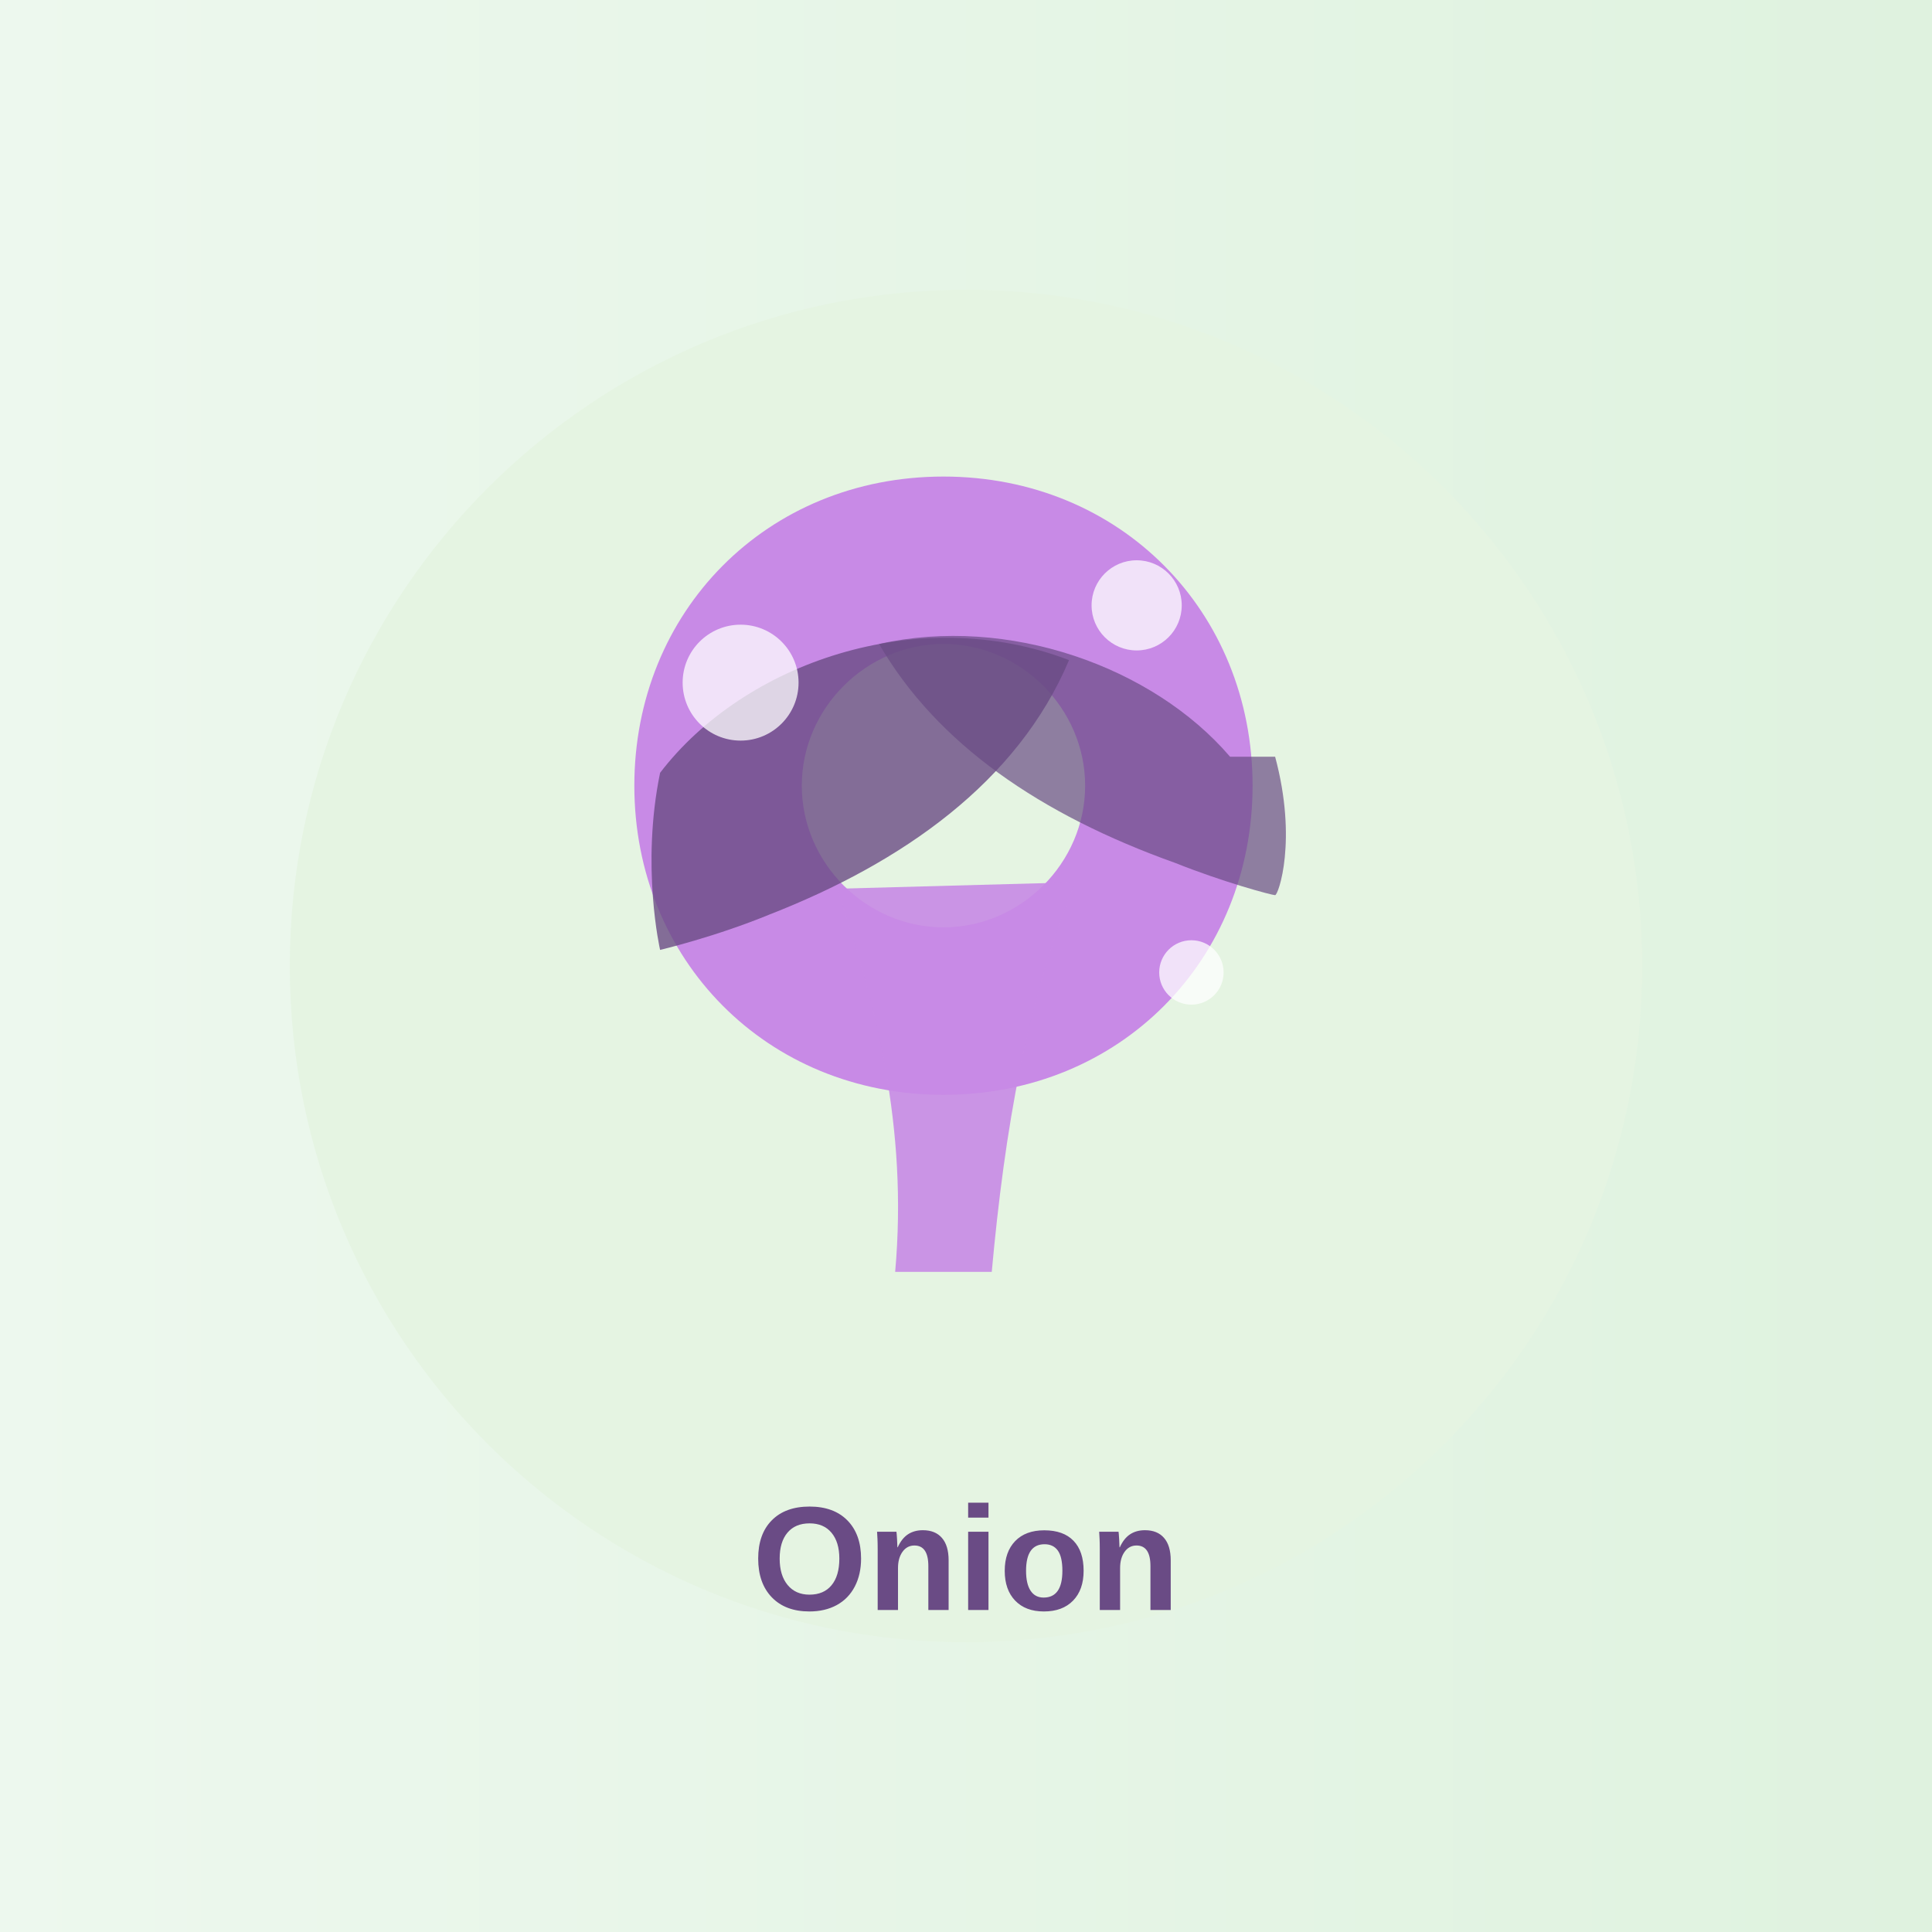
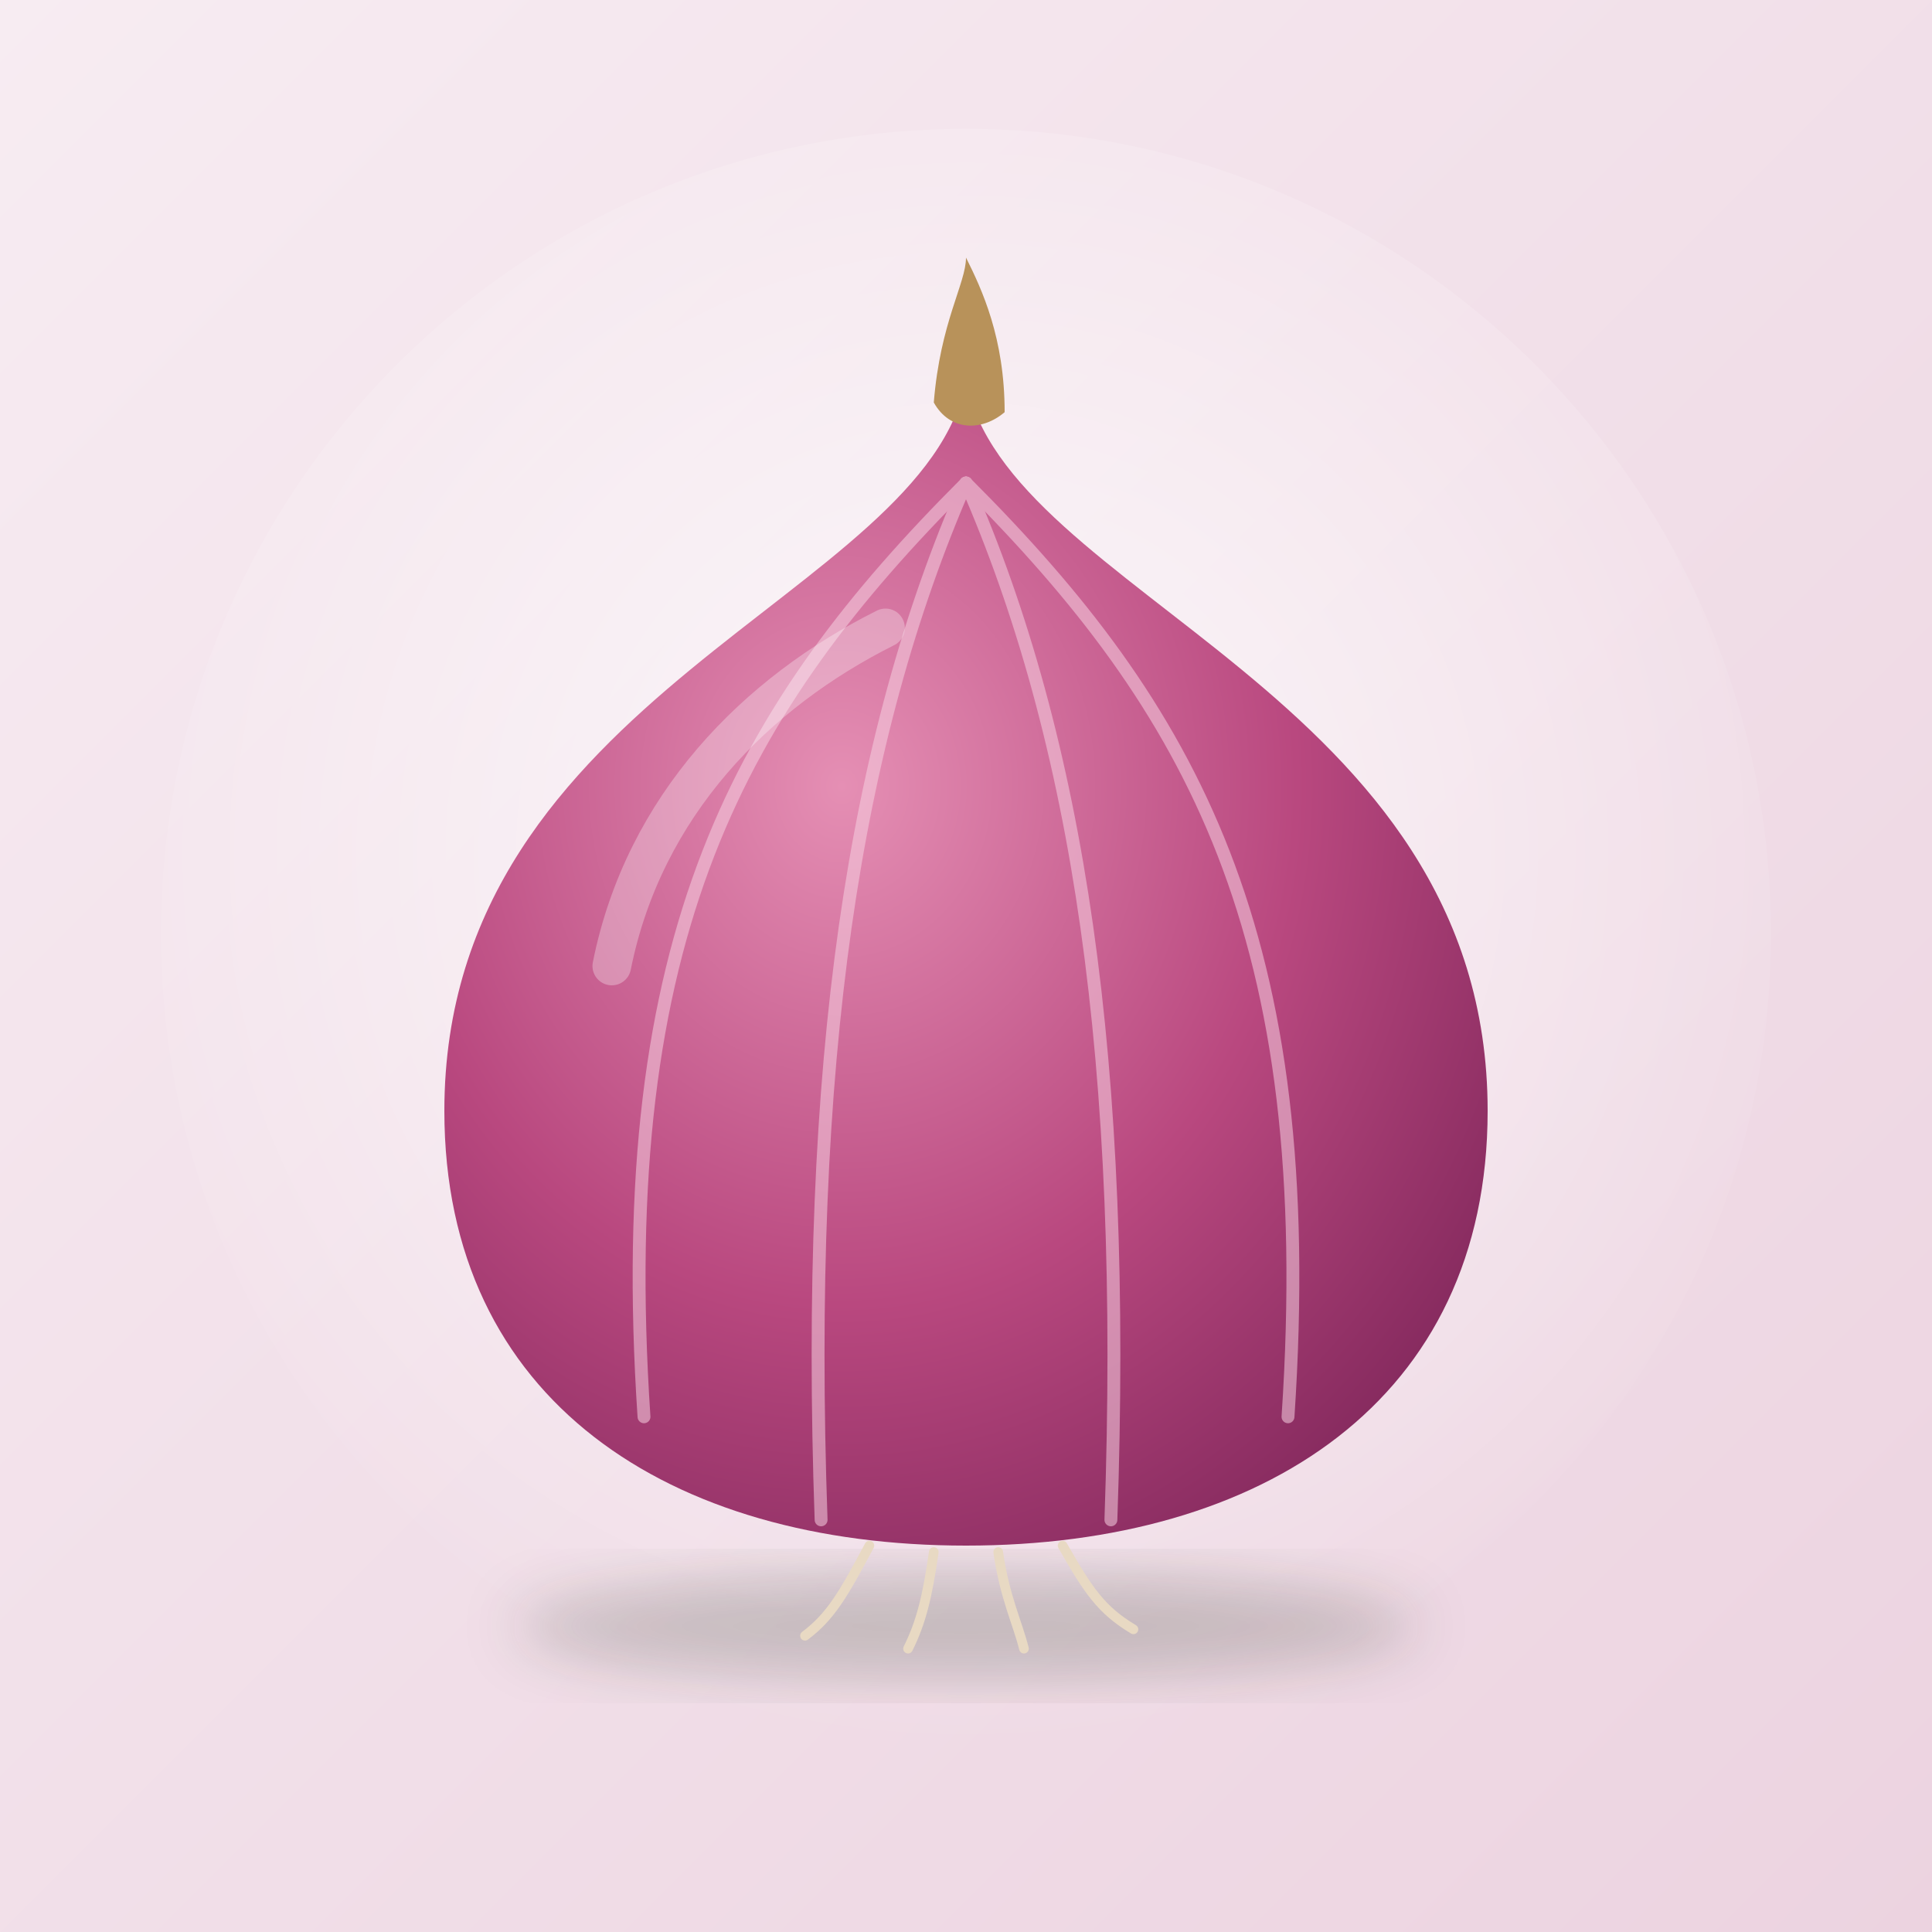
<svg xmlns="http://www.w3.org/2000/svg" width="600" height="600" viewBox="0 0 600 600" role="img" aria-label="Onion">
  <defs>
-     <linearGradient id="bg" x1="0" x2="1">
-       <stop offset="0%" stop-color="#edf8ee" />
-       <stop offset="100%" stop-color="#dff2df" />
+     <linearGradient id="bg" x1="0" y1="0" x2="1" y2="1">
+       <stop offset="0" stop-color="#f7ecf2" />
+       <stop offset="1" stop-color="#ecd3e0" />
    </linearGradient>
+     <radialGradient id="glow" cx="0.5" cy="0.45" r="0.55">
+       <stop offset="0" stop-color="#ffffff" stop-opacity="0.75" />
+       <stop offset="1" stop-color="#ffffff" stop-opacity="0" />
+     </radialGradient>
+     <filter id="soft" x="-20%" y="-20%" width="140%" height="140%">
+       <feGaussianBlur stdDeviation="9" />
+     </filter>
+     <radialGradient id="o" cx=".38" cy=".35" r=".8">
+       <stop offset="0" stop-color="#e58fb4" />
+       <stop offset=".55" stop-color="#b9487f" />
+       <stop offset="1" stop-color="#7d2559" />
+     </radialGradient>
  </defs>
  <rect width="600" height="600" fill="url(#bg)" />
-   <circle cx="300" cy="300" r="210" fill="#e5f4e2" />
-   <g fill="#c88ae6">
-     <path d="M293 148c-55 0-96 42-96 96s41 96 96 96 96-42 96-96-41-96-96-96zm0 52c24 0 44 20 44 44s-20 44-44 44-44-20-44-44 20-44 44-44z" />
-     <path d="M260 276c12 36 22 74 18 119h30c4-44 11-85 26-121l-74 2z" opacity="0.9" />
-     <path d="M205 240c26-34 80-53 127-35-16 38-52 63-93 79-17 7-34 11-34 11s-6-26 0-55z" fill="#6a4b85" opacity="0.8" />
-     <path d="M382 235c-24-28-69-44-109-35 18 31 50 53 92 68 15 6 30 10 31 10s7-17 0-43z" fill="#6a4b85" opacity="0.7" />
+   <circle cx="300" cy="290" r="250" fill="url(#glow)" />
+   <ellipse cx="300" cy="505" rx="140" ry="17" fill="#1b2a14" opacity="0.2" filter="url(#soft)" />
+   <path d="M300 118 C312 185 462 215 462 345 C462 435 392 480 300 480 C208 480 138 435 138 345 C138 215 288 185 300 118 Z" fill="url(#o)" />
+   <g fill="none" stroke="#f6cfe0" stroke-width="4" stroke-linecap="round" opacity=".55">
+     <path d="M300 150 C230 220 190 290 200 440" />
+     <path d="M300 150 C265 230 250 330 255 472" />
+     <path d="M300 150 C335 230 350 330 345 472" />
+     <path d="M300 150 C370 220 410 290 400 440" />
  </g>
-   <g fill="#ffffff" opacity="0.75">
-     <circle cx="230" cy="212" r="18" />
-     <circle cx="353" cy="188" r="14" />
-     <circle cx="370" cy="302" r="10" />
+   <path d="M190 300 C200 250 235 215 275 195" stroke="#fff" stroke-width="12" stroke-linecap="round" fill="none" opacity=".3" />
+   <path d="M290 125 C292 100 300 88 300 80 C305 90 312 105 312 128 C305 134 295 134 290 125 Z" fill="#b8925a" />
+   <g stroke="#e8d9c3" stroke-width="3" stroke-linecap="round" fill="none">
+     <path d="M270 480 C262 495 258 502 250 508" />
+     <path d="M290 482 C288 496 286 504 282 512" />
+     <path d="M310 482 C312 496 316 504 318 512" />
+     <path d="M330 480 C338 494 342 500 352 506" />
  </g>
-   <text x="300" y="500" text-anchor="middle" font-size="46" fill="#6a4b85" font-family="Arial, sans-serif" font-weight="700">Onion</text>
</svg>
